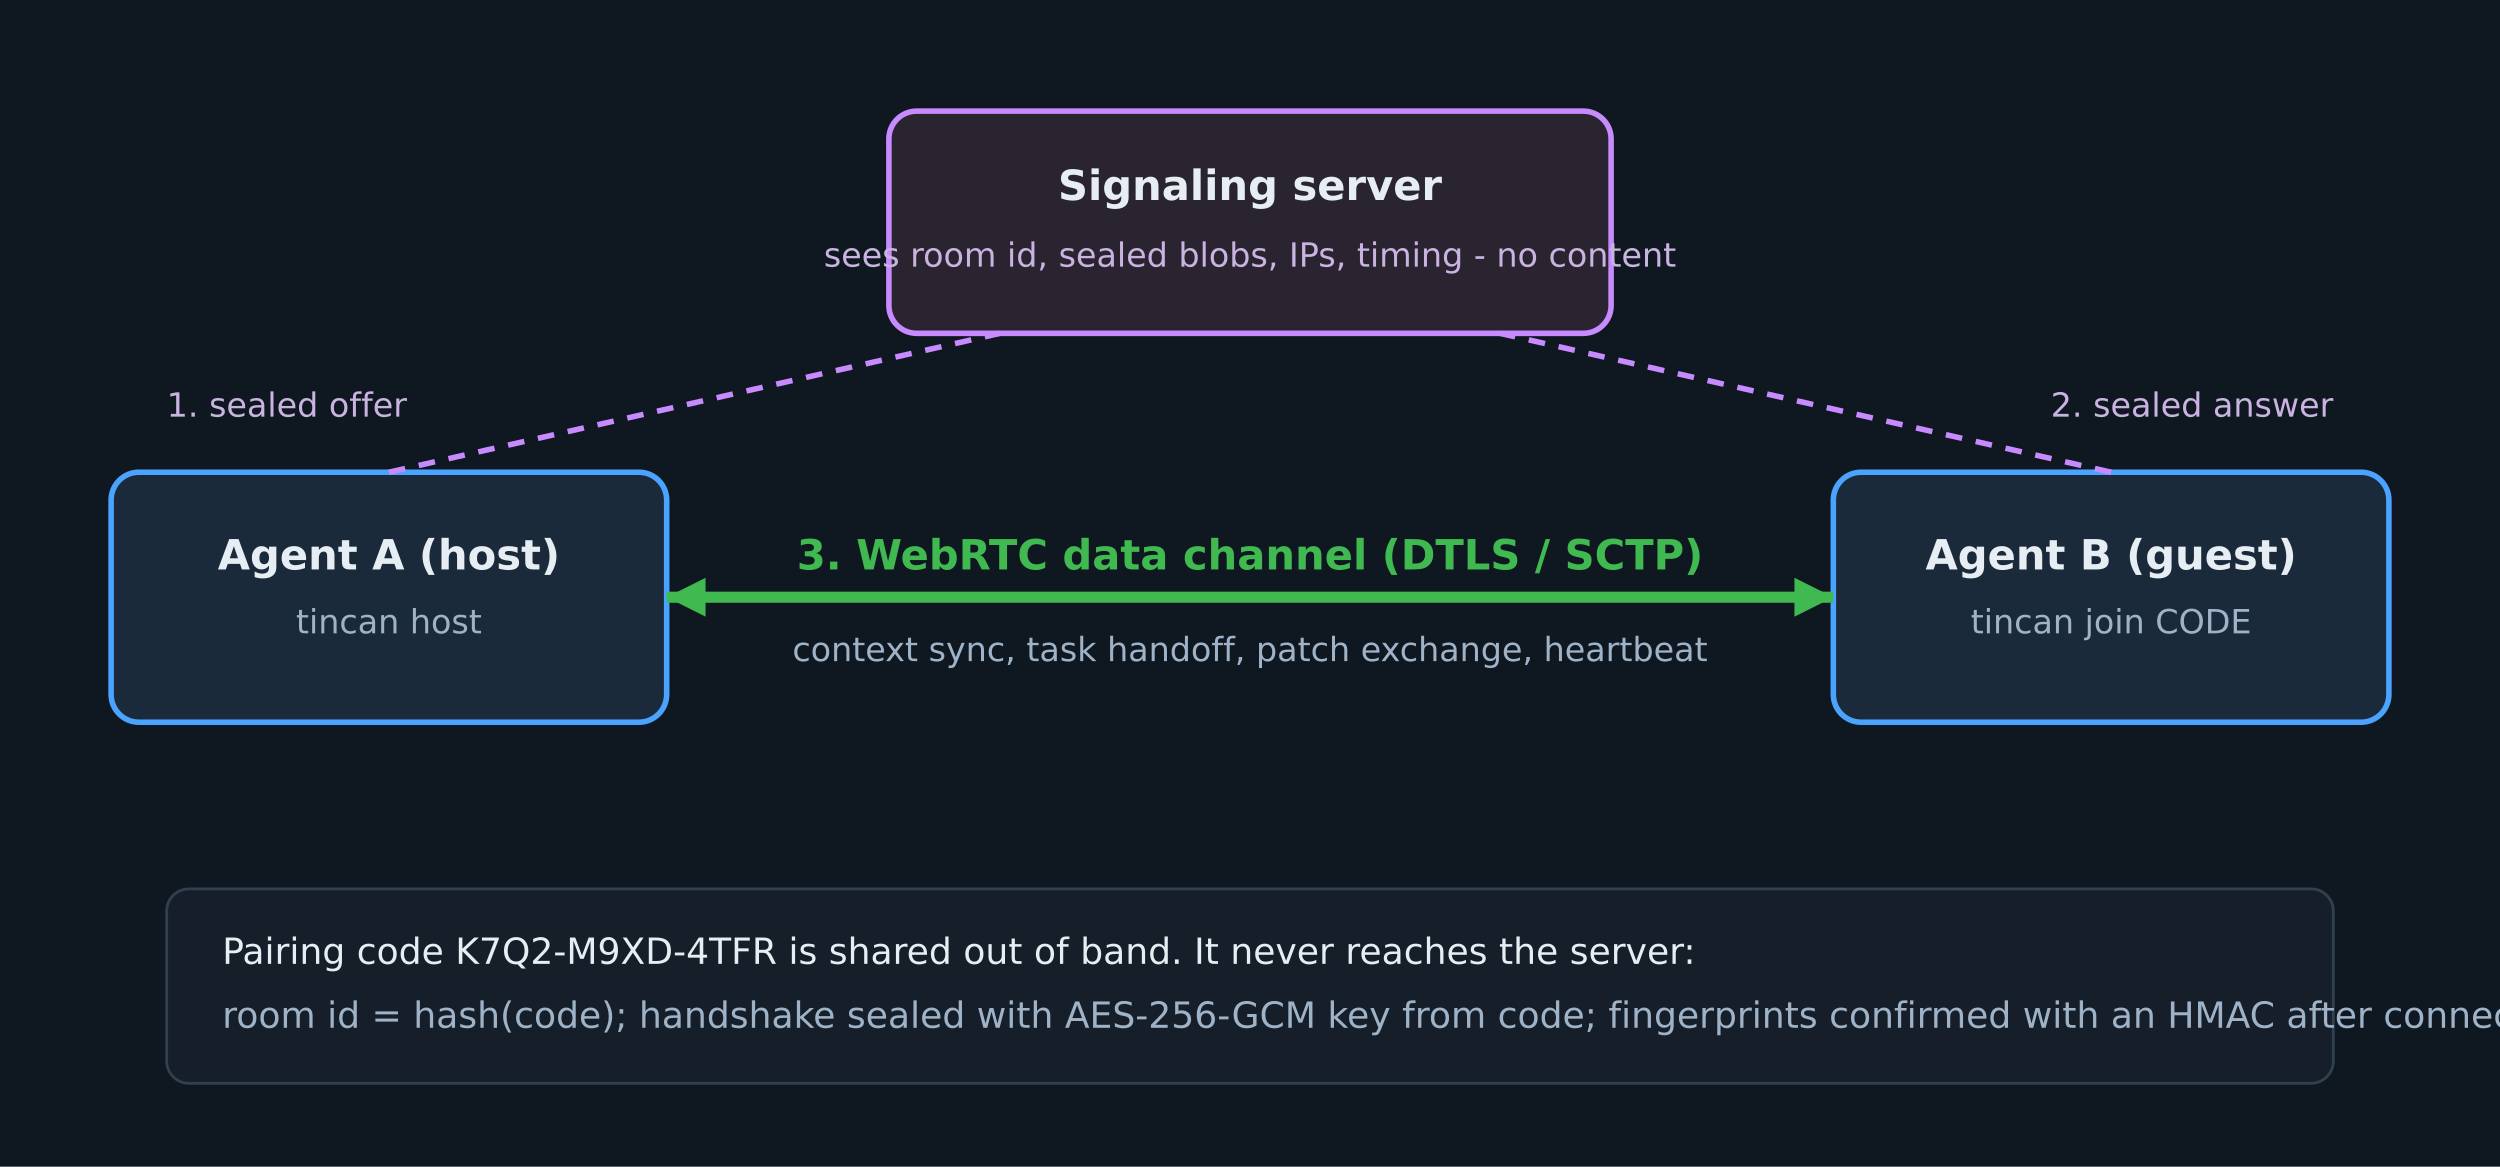
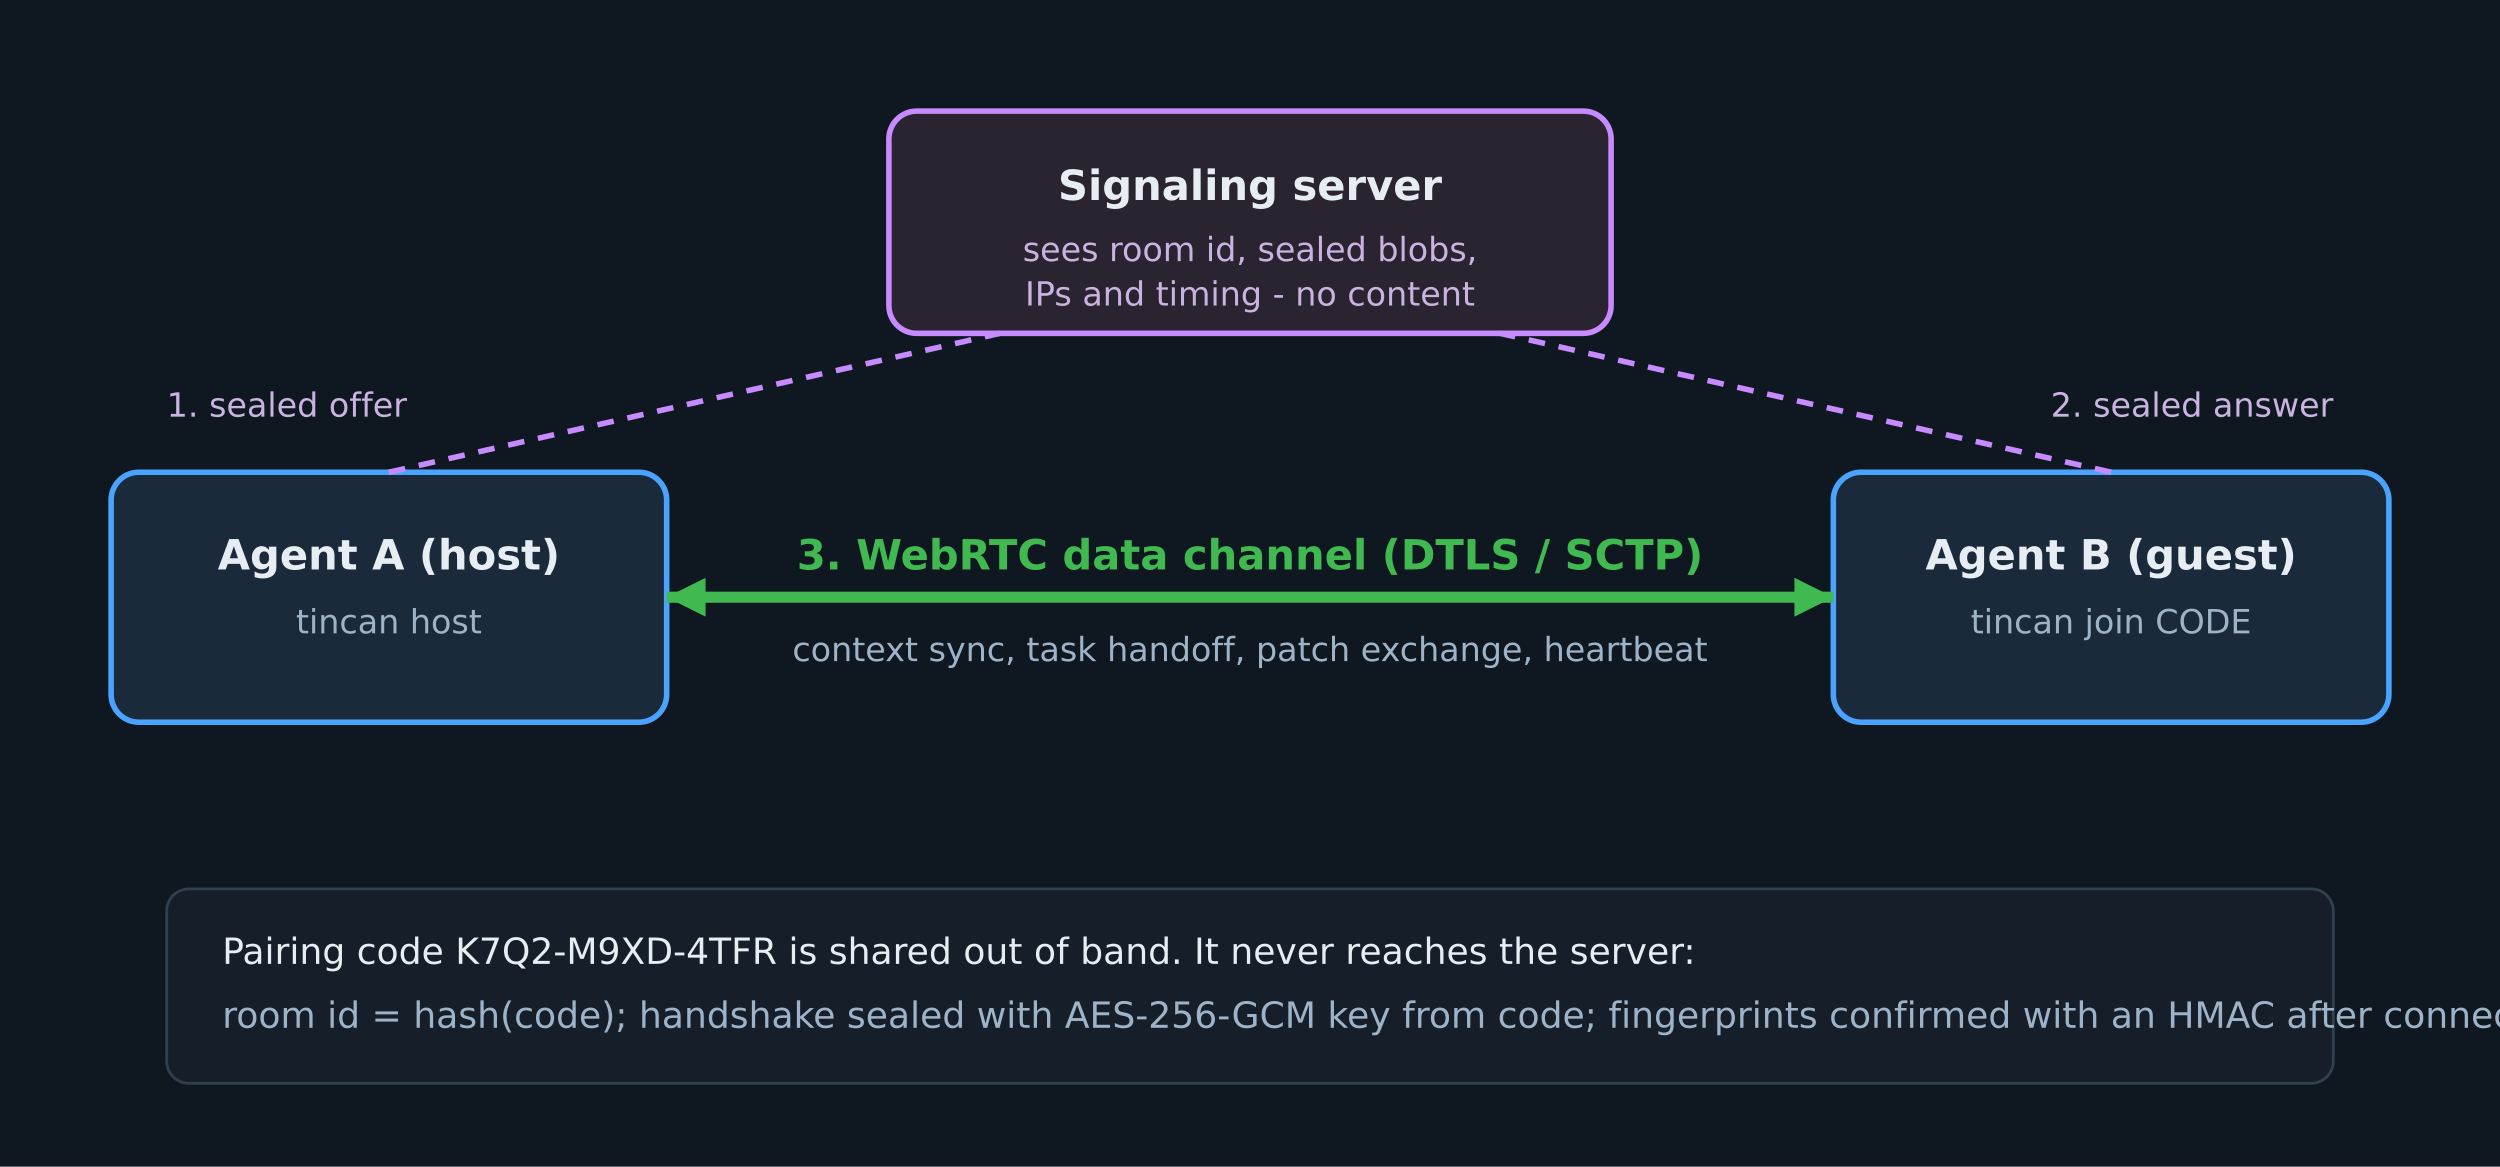
<svg xmlns="http://www.w3.org/2000/svg" width="900" height="420" viewBox="0 0 900 420" font-family="DejaVu Sans, Arial, sans-serif">
  <rect width="900" height="420" fill="#0f1720" />
  <g fill="#e6edf3" font-size="15">
    <rect x="40" y="170" width="200" height="90" rx="10" fill="#1b2a3a" stroke="#4aa3ff" stroke-width="2" />
    <text x="140" y="205" text-anchor="middle" font-weight="bold">Agent A (host)</text>
    <text x="140" y="228" text-anchor="middle" font-size="12" fill="#9fb3c8">tincan host</text>
    <rect x="660" y="170" width="200" height="90" rx="10" fill="#1b2a3a" stroke="#4aa3ff" stroke-width="2" />
    <text x="760" y="205" text-anchor="middle" font-weight="bold">Agent B (guest)</text>
    <text x="760" y="228" text-anchor="middle" font-size="12" fill="#9fb3c8">tincan join CODE</text>
    <rect x="320" y="40" width="260" height="80" rx="10" fill="#2a2330" stroke="#c78bff" stroke-width="2" />
    <text x="450" y="72" text-anchor="middle" font-weight="bold">Signaling server</text>
-     <text x="450" y="96" text-anchor="middle" font-size="12" fill="#c9b3e0">sees room id, sealed blobs, IPs, timing - no content</text>
+     <text x="450" y="94" text-anchor="middle" font-size="12" fill="#c9b3e0">sees room id, sealed blobs,</text>
+     <text x="450" y="110" text-anchor="middle" font-size="12" fill="#c9b3e0">IPs and timing - no content</text>
    <path d="M140 170 L360 120" stroke="#c78bff" stroke-width="2" fill="none" stroke-dasharray="6 5" />
    <path d="M760 170 L540 120" stroke="#c78bff" stroke-width="2" fill="none" stroke-dasharray="6 5" />
    <text x="60" y="150" font-size="12" fill="#c9b3e0">1. sealed offer</text>
    <text x="840" y="150" font-size="12" fill="#c9b3e0" text-anchor="end">2. sealed answer</text>
    <path d="M240 215 L660 215" stroke="#3fb950" stroke-width="4" fill="none" />
    <polygon points="240,215 254,208 254,222" fill="#3fb950" />
    <polygon points="660,215 646,208 646,222" fill="#3fb950" />
    <text x="450" y="205" text-anchor="middle" fill="#3fb950" font-weight="bold">3. WebRTC data channel (DTLS / SCTP)</text>
    <text x="450" y="238" text-anchor="middle" font-size="12" fill="#9fb3c8">context sync, task handoff, patch exchange, heartbeat</text>
    <rect x="60" y="320" width="780" height="70" rx="8" fill="#161f29" stroke="#30404f" />
    <text x="80" y="347" font-size="13" fill="#e6edf3">Pairing code K7Q2-M9XD-4TFR is shared out of band. It never reaches the server:</text>
    <text x="80" y="370" font-size="13" fill="#9fb3c8">room id = hash(code); handshake sealed with AES-256-GCM key from code; fingerprints confirmed with an HMAC after connect.</text>
  </g>
</svg>
